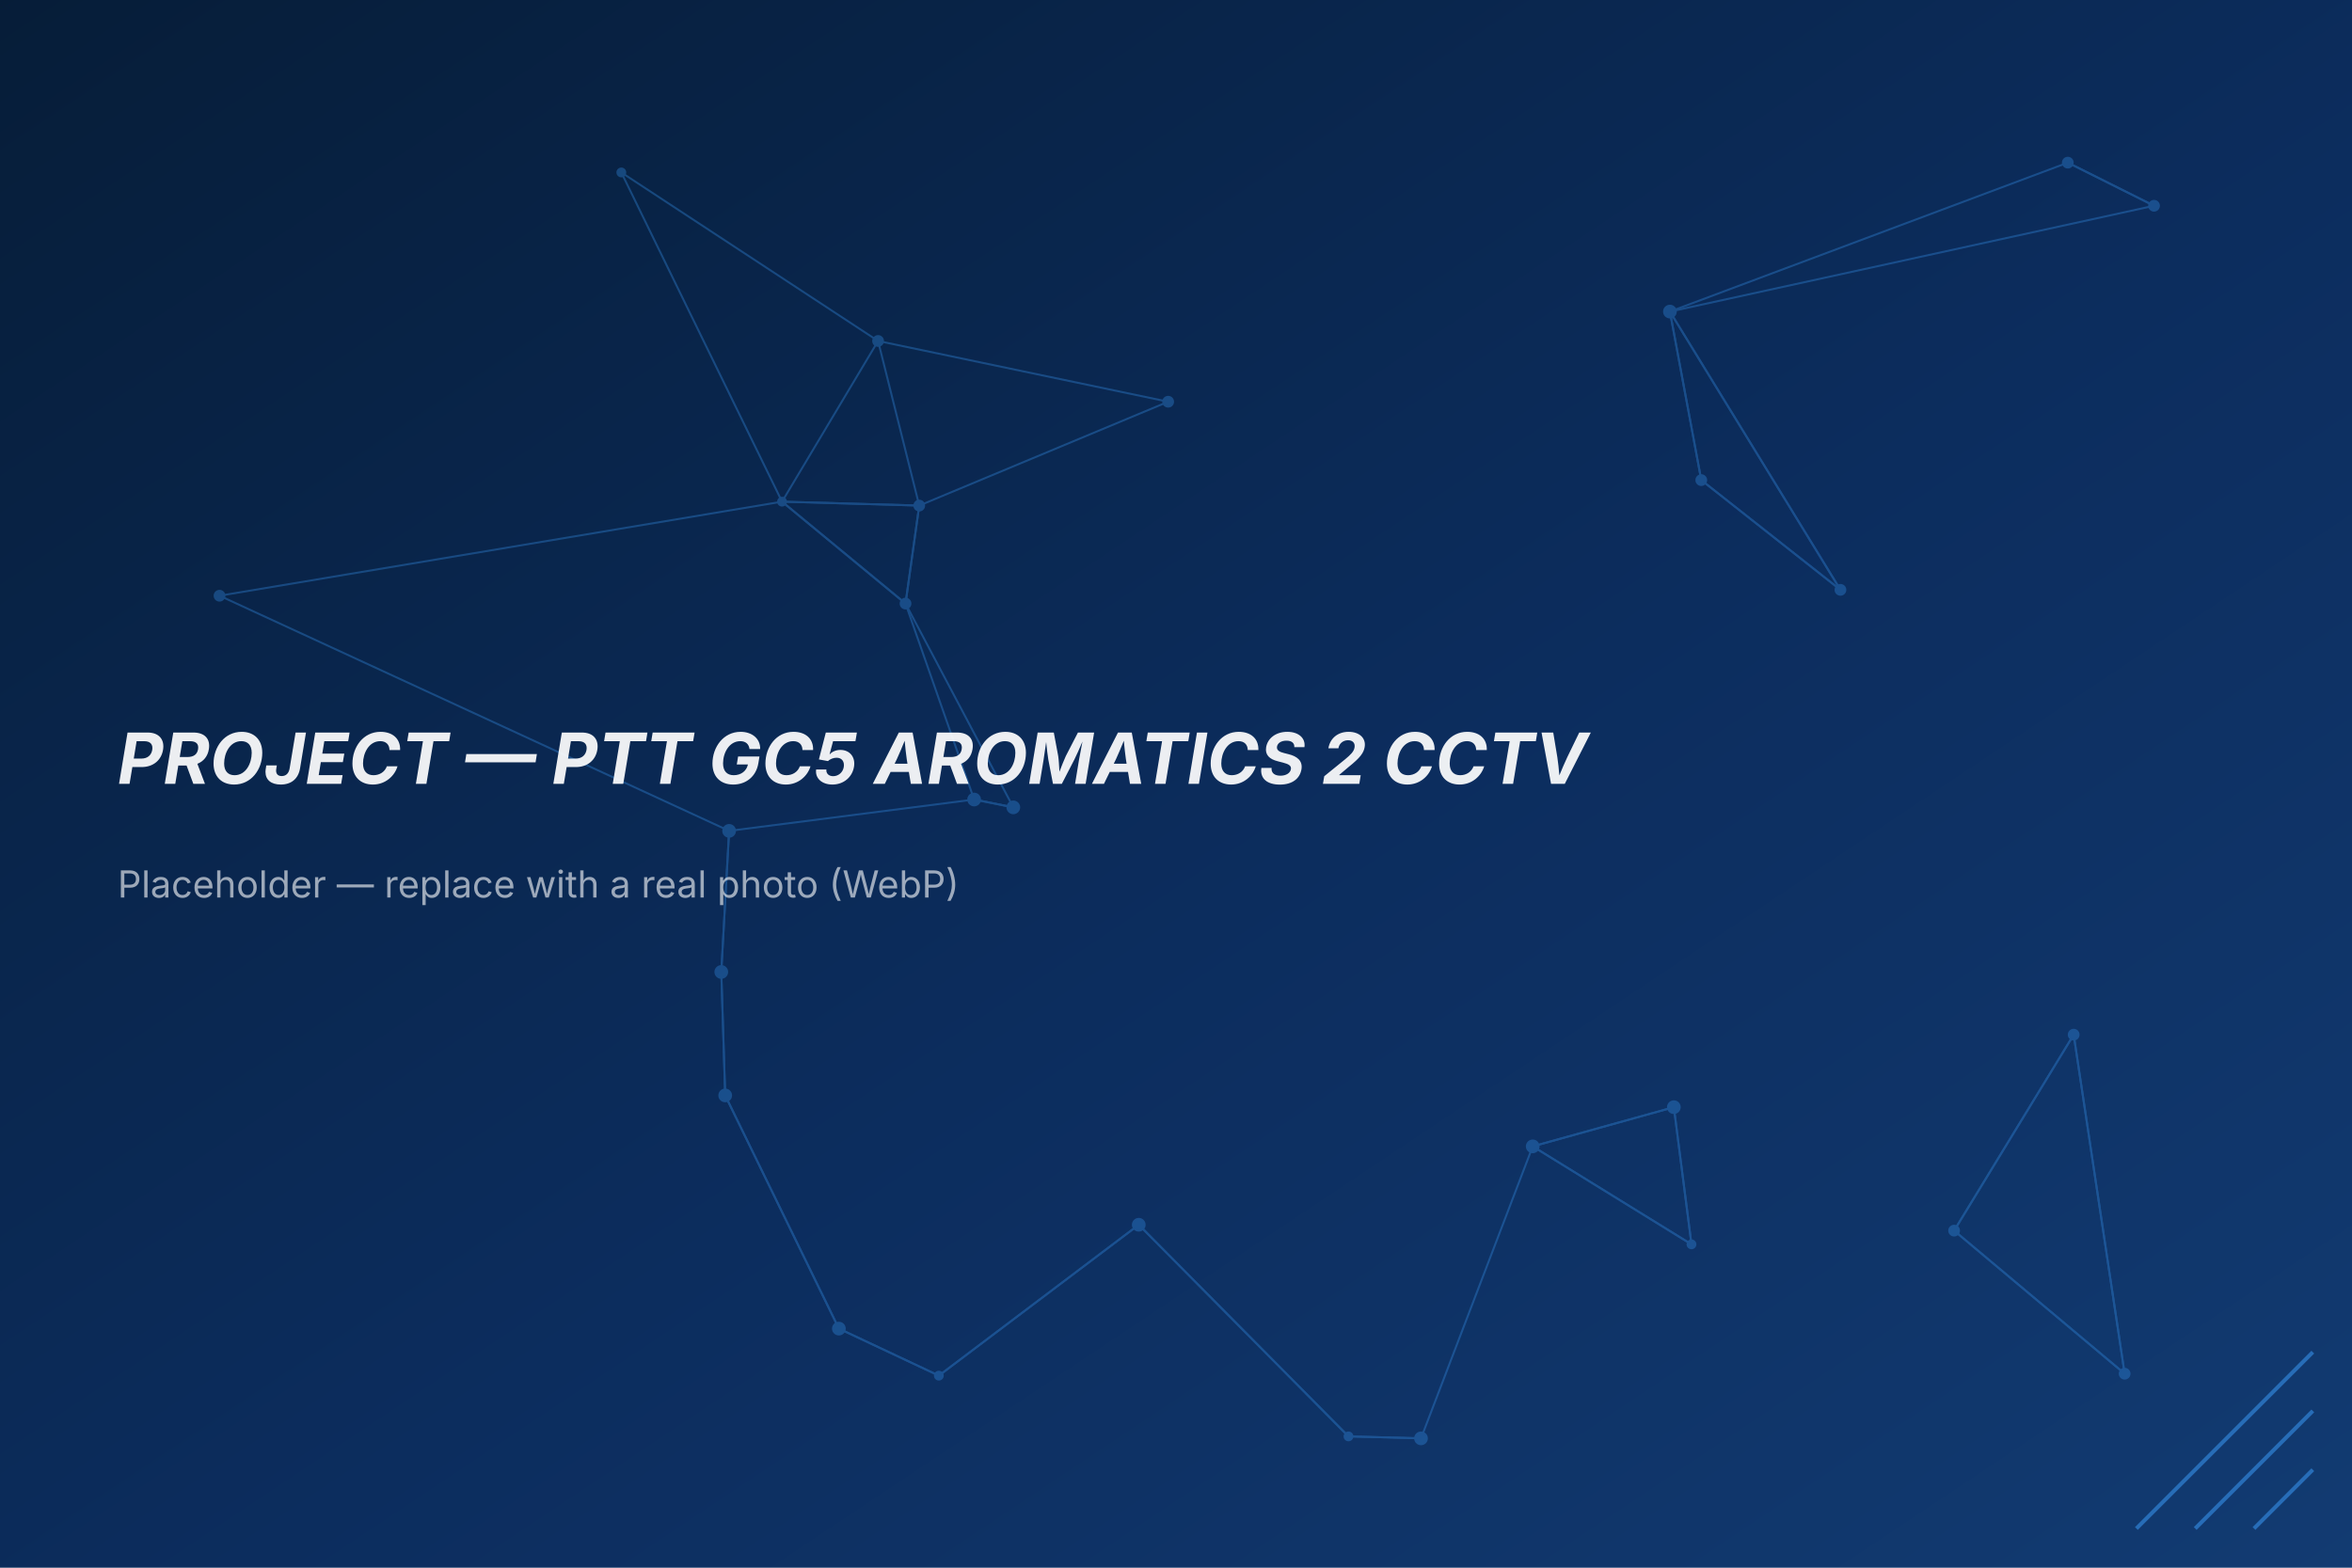
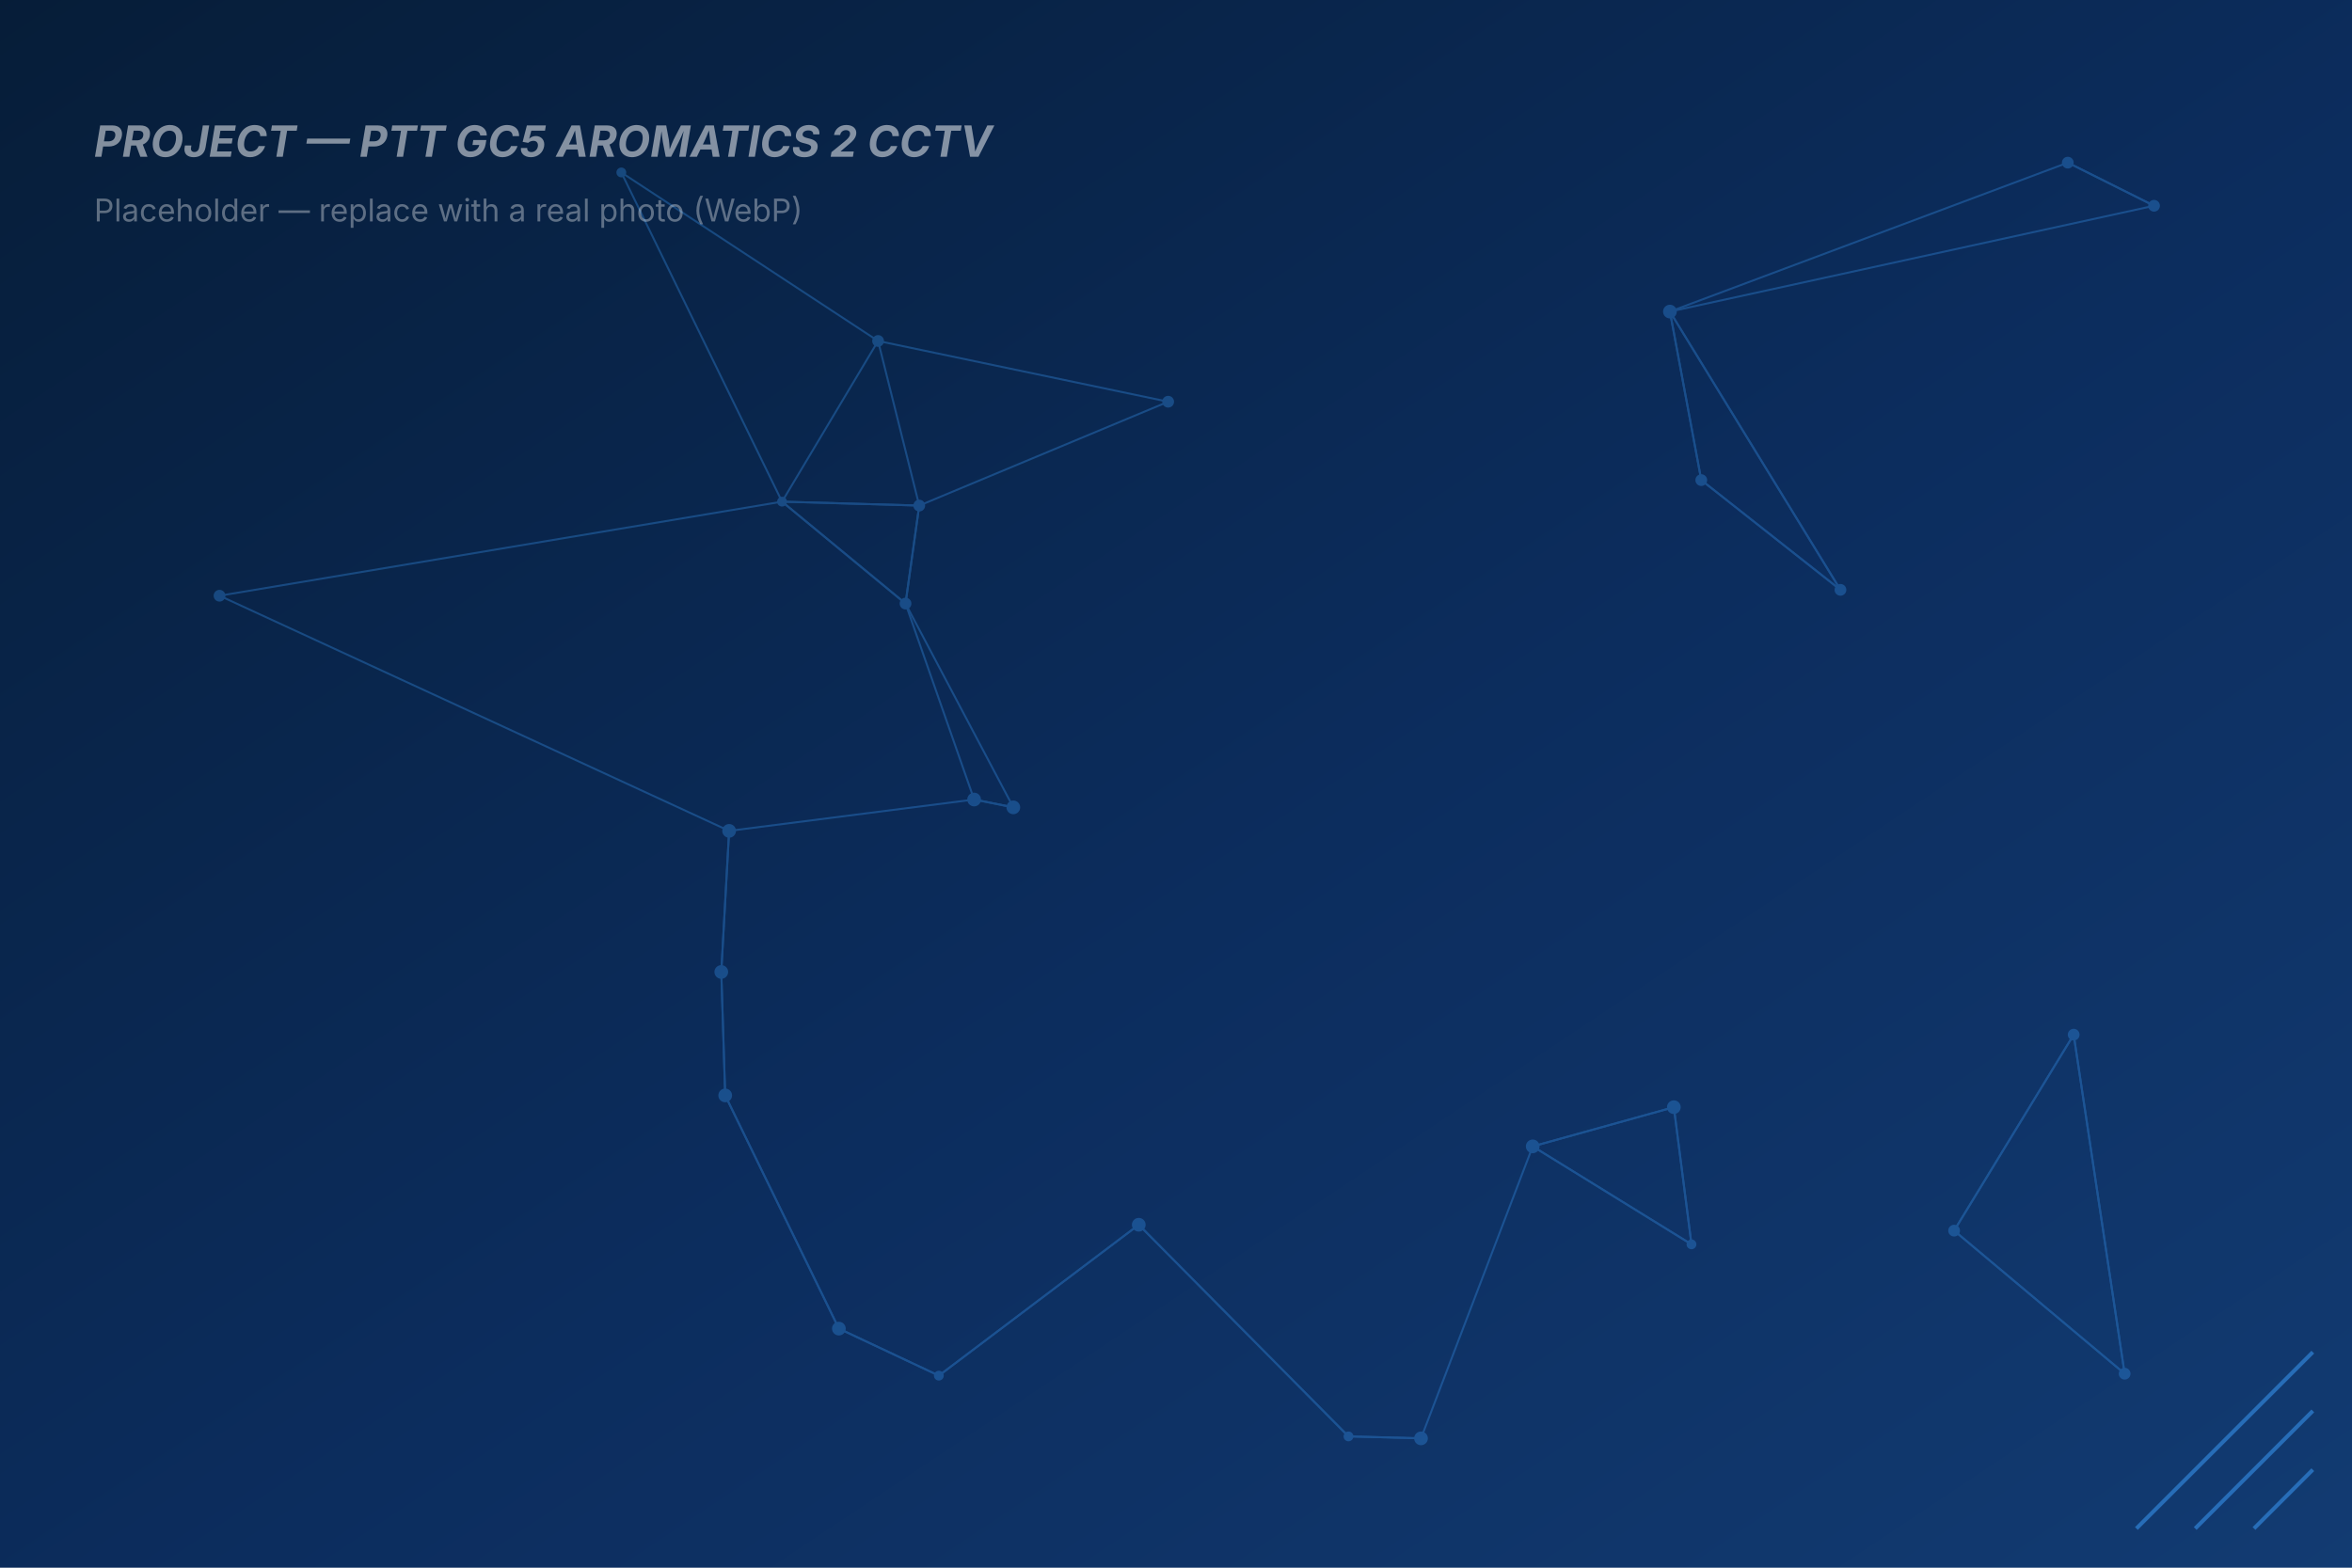
<svg xmlns="http://www.w3.org/2000/svg" width="1200" height="800" viewBox="0 0 1200 800" role="img" aria-label="Project — Ptt Gc5 Aromatics 2 Cctv">
  <defs>
    <linearGradient id="g" x1="0" y1="0" x2="1" y2="1">
      <stop offset="0" stop-color="#061D38" />
      <stop offset=".55" stop-color="#0C2D5E" />
      <stop offset="1" stop-color="#123B72" />
    </linearGradient>
  </defs>
  <rect width="1200" height="800" fill="url(#g)" />
  <g stroke="#358FE8" stroke-width="1" opacity=".35" fill="#358FE8">
    <line x1="370" y1="559" x2="368" y2="496" />
    <line x1="370" y1="559" x2="428" y2="678" />
    <line x1="372" y1="424" x2="368" y2="496" />
    <line x1="372" y1="424" x2="497" y2="408" />
    <line x1="725" y1="734" x2="688" y2="733" />
    <line x1="725" y1="734" x2="782" y2="585" />
    <line x1="399" y1="256" x2="469" y2="258" />
    <line x1="399" y1="256" x2="462" y2="308" />
    <line x1="112" y1="304" x2="372" y2="424" />
    <line x1="112" y1="304" x2="399" y2="256" />
    <line x1="1058" y1="528" x2="997" y2="628" />
    <line x1="1058" y1="528" x2="1084" y2="701" />
    <line x1="428" y1="678" x2="479" y2="702" />
    <line x1="428" y1="678" x2="370" y2="559" />
    <line x1="782" y1="585" x2="854" y2="565" />
    <line x1="782" y1="585" x2="863" y2="635" />
    <line x1="479" y1="702" x2="428" y2="678" />
    <line x1="479" y1="702" x2="581" y2="625" />
    <line x1="854" y1="565" x2="863" y2="635" />
    <line x1="854" y1="565" x2="782" y2="585" />
    <line x1="462" y1="308" x2="469" y2="258" />
    <line x1="462" y1="308" x2="399" y2="256" />
    <line x1="1099" y1="105" x2="1055" y2="83" />
    <line x1="1099" y1="105" x2="852" y2="159" />
    <line x1="1055" y1="83" x2="1099" y2="105" />
    <line x1="1055" y1="83" x2="852" y2="159" />
    <line x1="1084" y1="701" x2="997" y2="628" />
    <line x1="1084" y1="701" x2="1058" y2="528" />
    <line x1="368" y1="496" x2="370" y2="559" />
    <line x1="368" y1="496" x2="372" y2="424" />
    <line x1="852" y1="159" x2="868" y2="245" />
    <line x1="852" y1="159" x2="939" y2="301" />
    <line x1="939" y1="301" x2="868" y2="245" />
    <line x1="939" y1="301" x2="852" y2="159" />
    <line x1="688" y1="733" x2="725" y2="734" />
    <line x1="688" y1="733" x2="581" y2="625" />
    <line x1="517" y1="412" x2="497" y2="408" />
    <line x1="517" y1="412" x2="462" y2="308" />
    <line x1="863" y1="635" x2="854" y2="565" />
    <line x1="863" y1="635" x2="782" y2="585" />
    <line x1="448" y1="174" x2="469" y2="258" />
    <line x1="448" y1="174" x2="399" y2="256" />
    <line x1="868" y1="245" x2="852" y2="159" />
    <line x1="868" y1="245" x2="939" y2="301" />
    <line x1="596" y1="205" x2="469" y2="258" />
    <line x1="596" y1="205" x2="448" y2="174" />
    <line x1="497" y1="408" x2="517" y2="412" />
    <line x1="497" y1="408" x2="462" y2="308" />
    <line x1="317" y1="88" x2="448" y2="174" />
    <line x1="317" y1="88" x2="399" y2="256" />
    <line x1="581" y1="625" x2="479" y2="702" />
    <line x1="581" y1="625" x2="688" y2="733" />
    <line x1="997" y1="628" x2="1084" y2="701" />
    <line x1="997" y1="628" x2="1058" y2="528" />
    <line x1="469" y1="258" x2="462" y2="308" />
    <line x1="469" y1="258" x2="399" y2="256" />
    <circle cx="370" cy="559" r="3" />
    <circle cx="372" cy="424" r="3" />
    <circle cx="725" cy="734" r="3" />
    <circle cx="399" cy="256" r="2" />
    <circle cx="112" cy="304" r="2.5" />
    <circle cx="1058" cy="528" r="2.5" />
    <circle cx="428" cy="678" r="3" />
    <circle cx="782" cy="585" r="3" />
    <circle cx="479" cy="702" r="2" />
    <circle cx="854" cy="565" r="3" />
    <circle cx="462" cy="308" r="2.5" />
    <circle cx="1099" cy="105" r="2.5" />
    <circle cx="1055" cy="83" r="2.5" />
    <circle cx="1084" cy="701" r="2.5" />
    <circle cx="368" cy="496" r="3" />
    <circle cx="852" cy="159" r="3" />
    <circle cx="939" cy="301" r="2.5" />
    <circle cx="688" cy="733" r="2" />
    <circle cx="517" cy="412" r="3" />
    <circle cx="863" cy="635" r="2" />
    <circle cx="448" cy="174" r="2.5" />
    <circle cx="868" cy="245" r="2.5" />
    <circle cx="596" cy="205" r="2.5" />
    <circle cx="497" cy="408" r="3" />
    <circle cx="317" cy="88" r="2" />
    <circle cx="581" cy="625" r="3" />
    <circle cx="997" cy="628" r="2.5" />
    <circle cx="469" cy="258" r="2.5" />
  </g>
  <g stroke="#358FE8" stroke-width="2" opacity=".6">
    <line x1="1090" y1="780" x2="1180" y2="690" />
    <line x1="1120" y1="780" x2="1180" y2="720" />
    <line x1="1150" y1="780" x2="1180" y2="750" />
  </g>
-   <text x="60" y="400" fill="#FFFFFF" font-family="Kanit, Inter, Arial, sans-serif" font-size="36" font-weight="700" font-style="italic" opacity=".92">PROJECT — PTT GC5 AROMATICS 2 CCTV</text>
-   <text x="60" y="458" fill="#FFFFFF" font-family="Inter, Arial, sans-serif" font-size="19" opacity=".6">Placeholder — replace with a real photo (WebP)</text>
+   <text x="48" y="80" fill="#FFFFFF" font-family="Kanit, Inter, Arial, sans-serif" font-size="22" font-weight="700" font-style="italic" opacity=".5">PROJECT — PTT GC5 AROMATICS 2 CCTV</text>
+   <text x="48" y="113" fill="#FFFFFF" font-family="Inter, Arial, sans-serif" font-size="16" opacity=".35">Placeholder — replace with a real photo (WebP)</text>
</svg>
